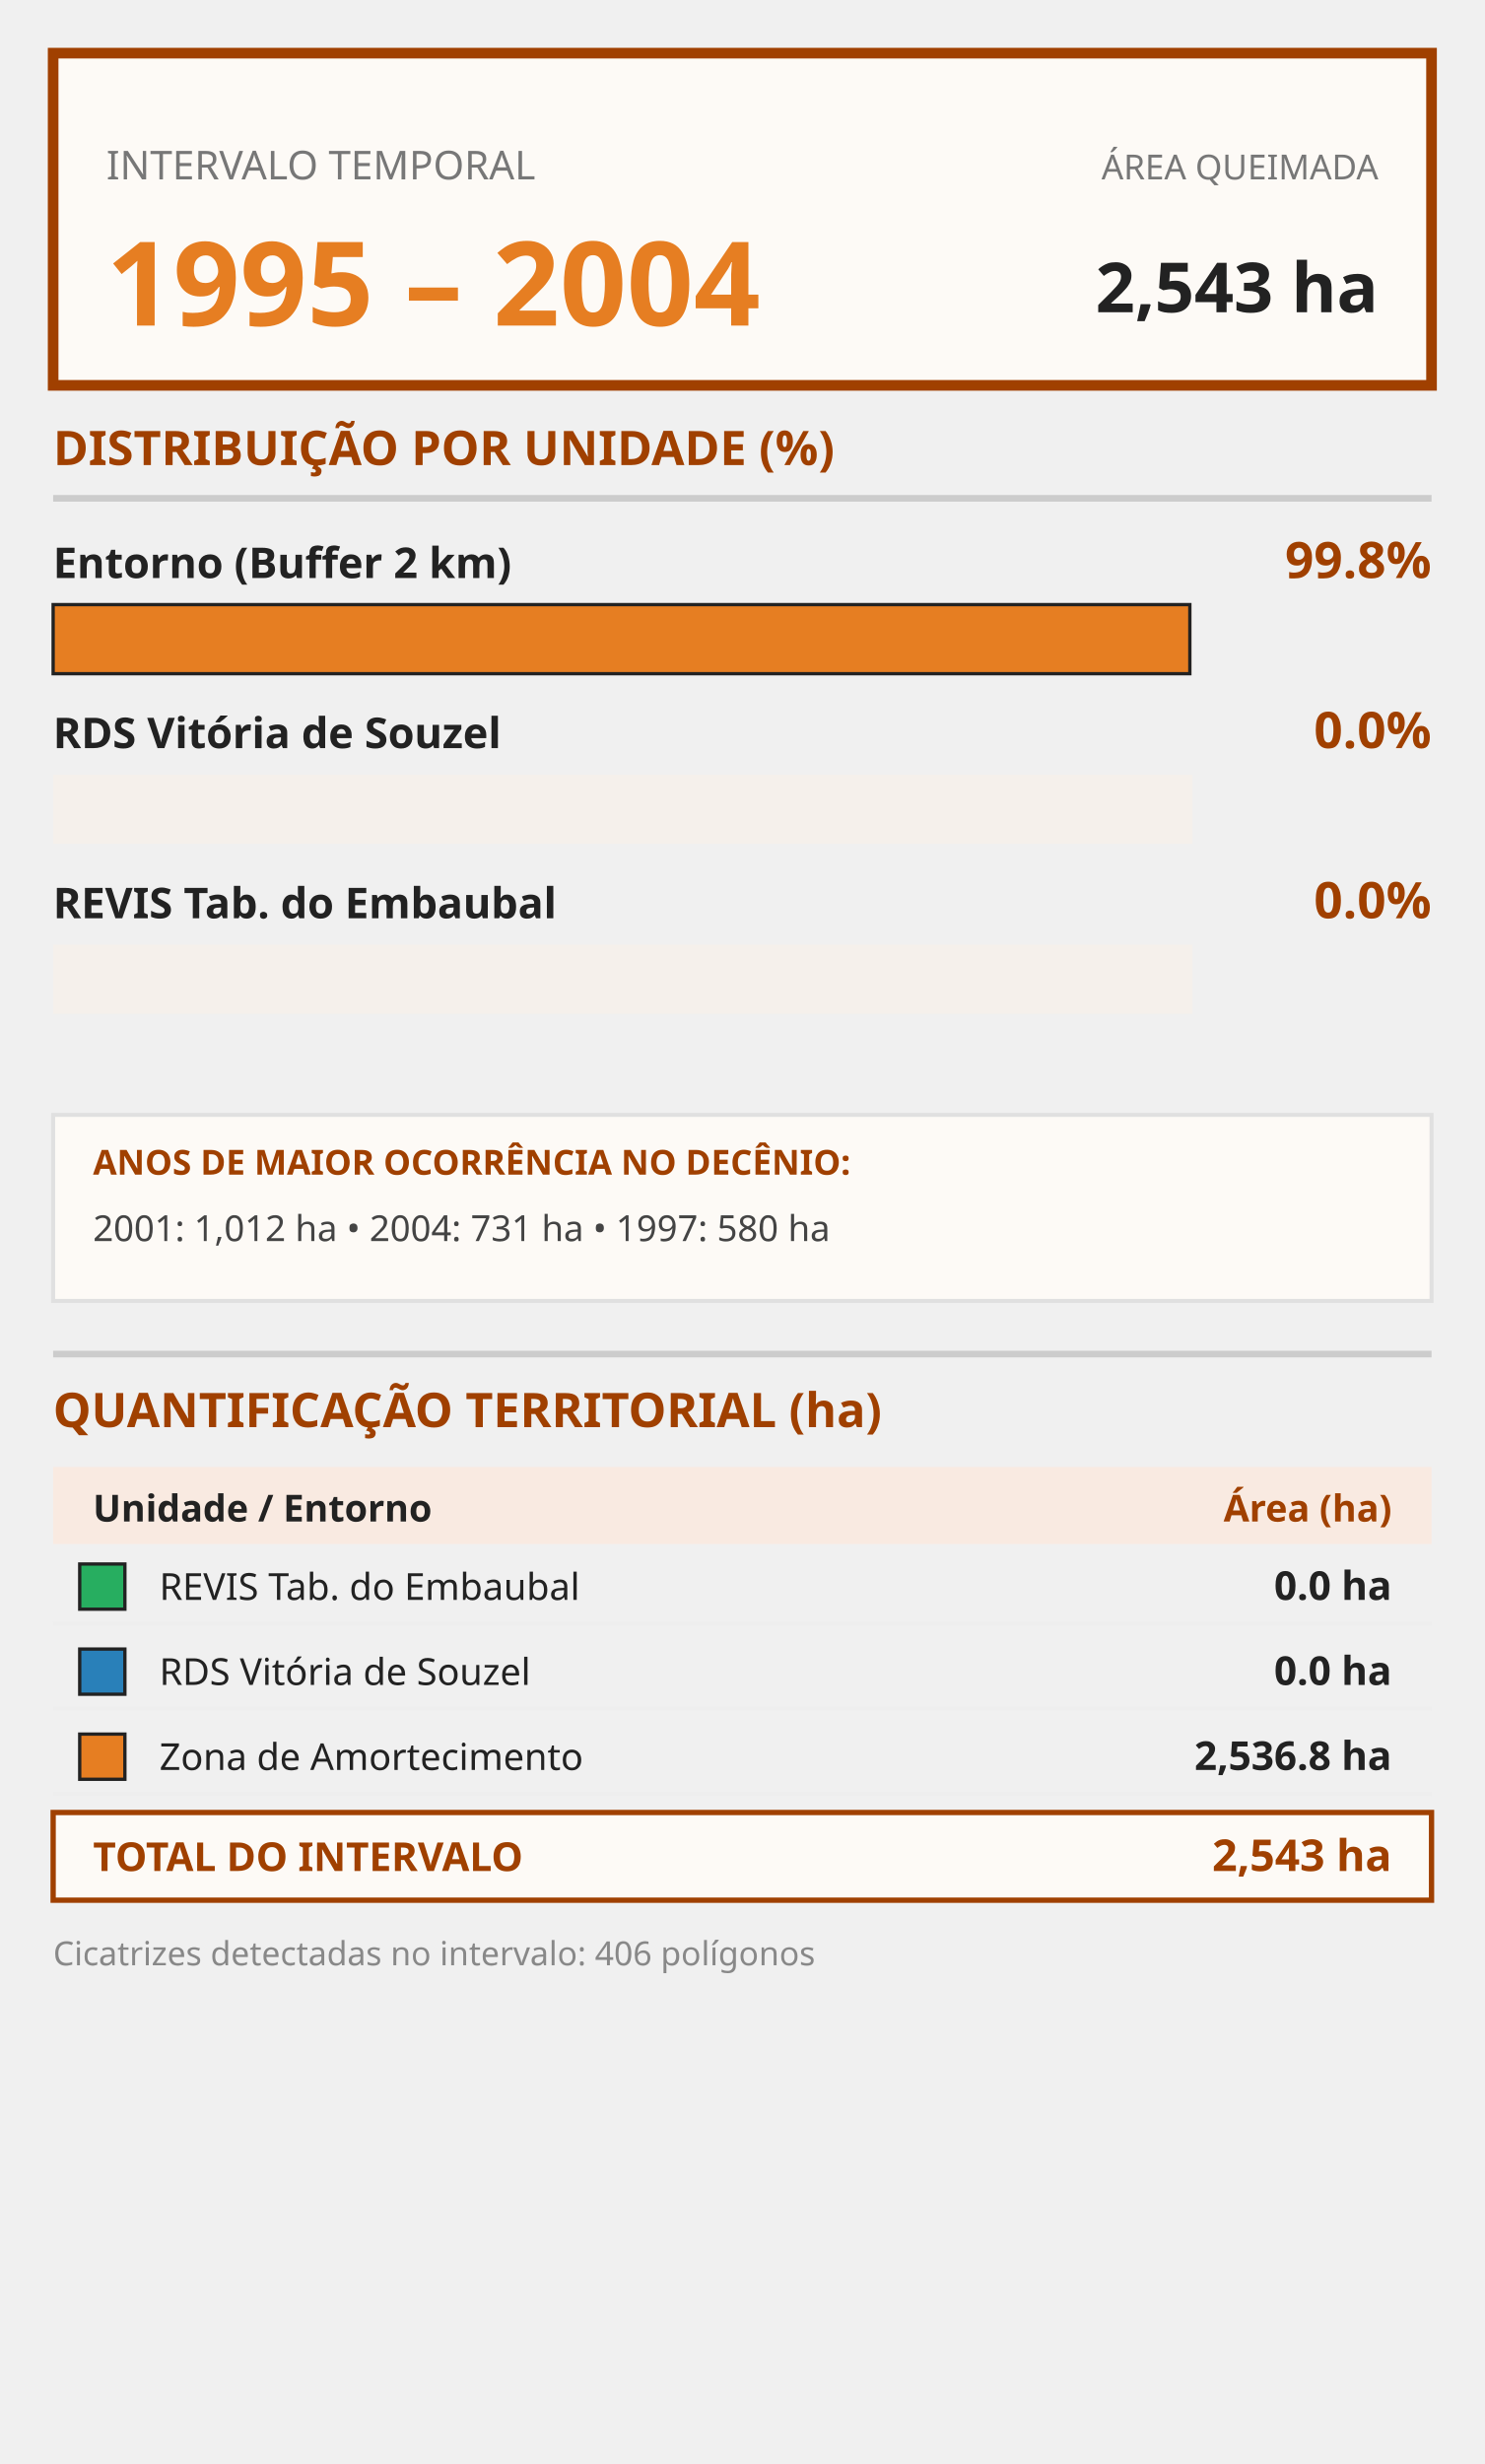
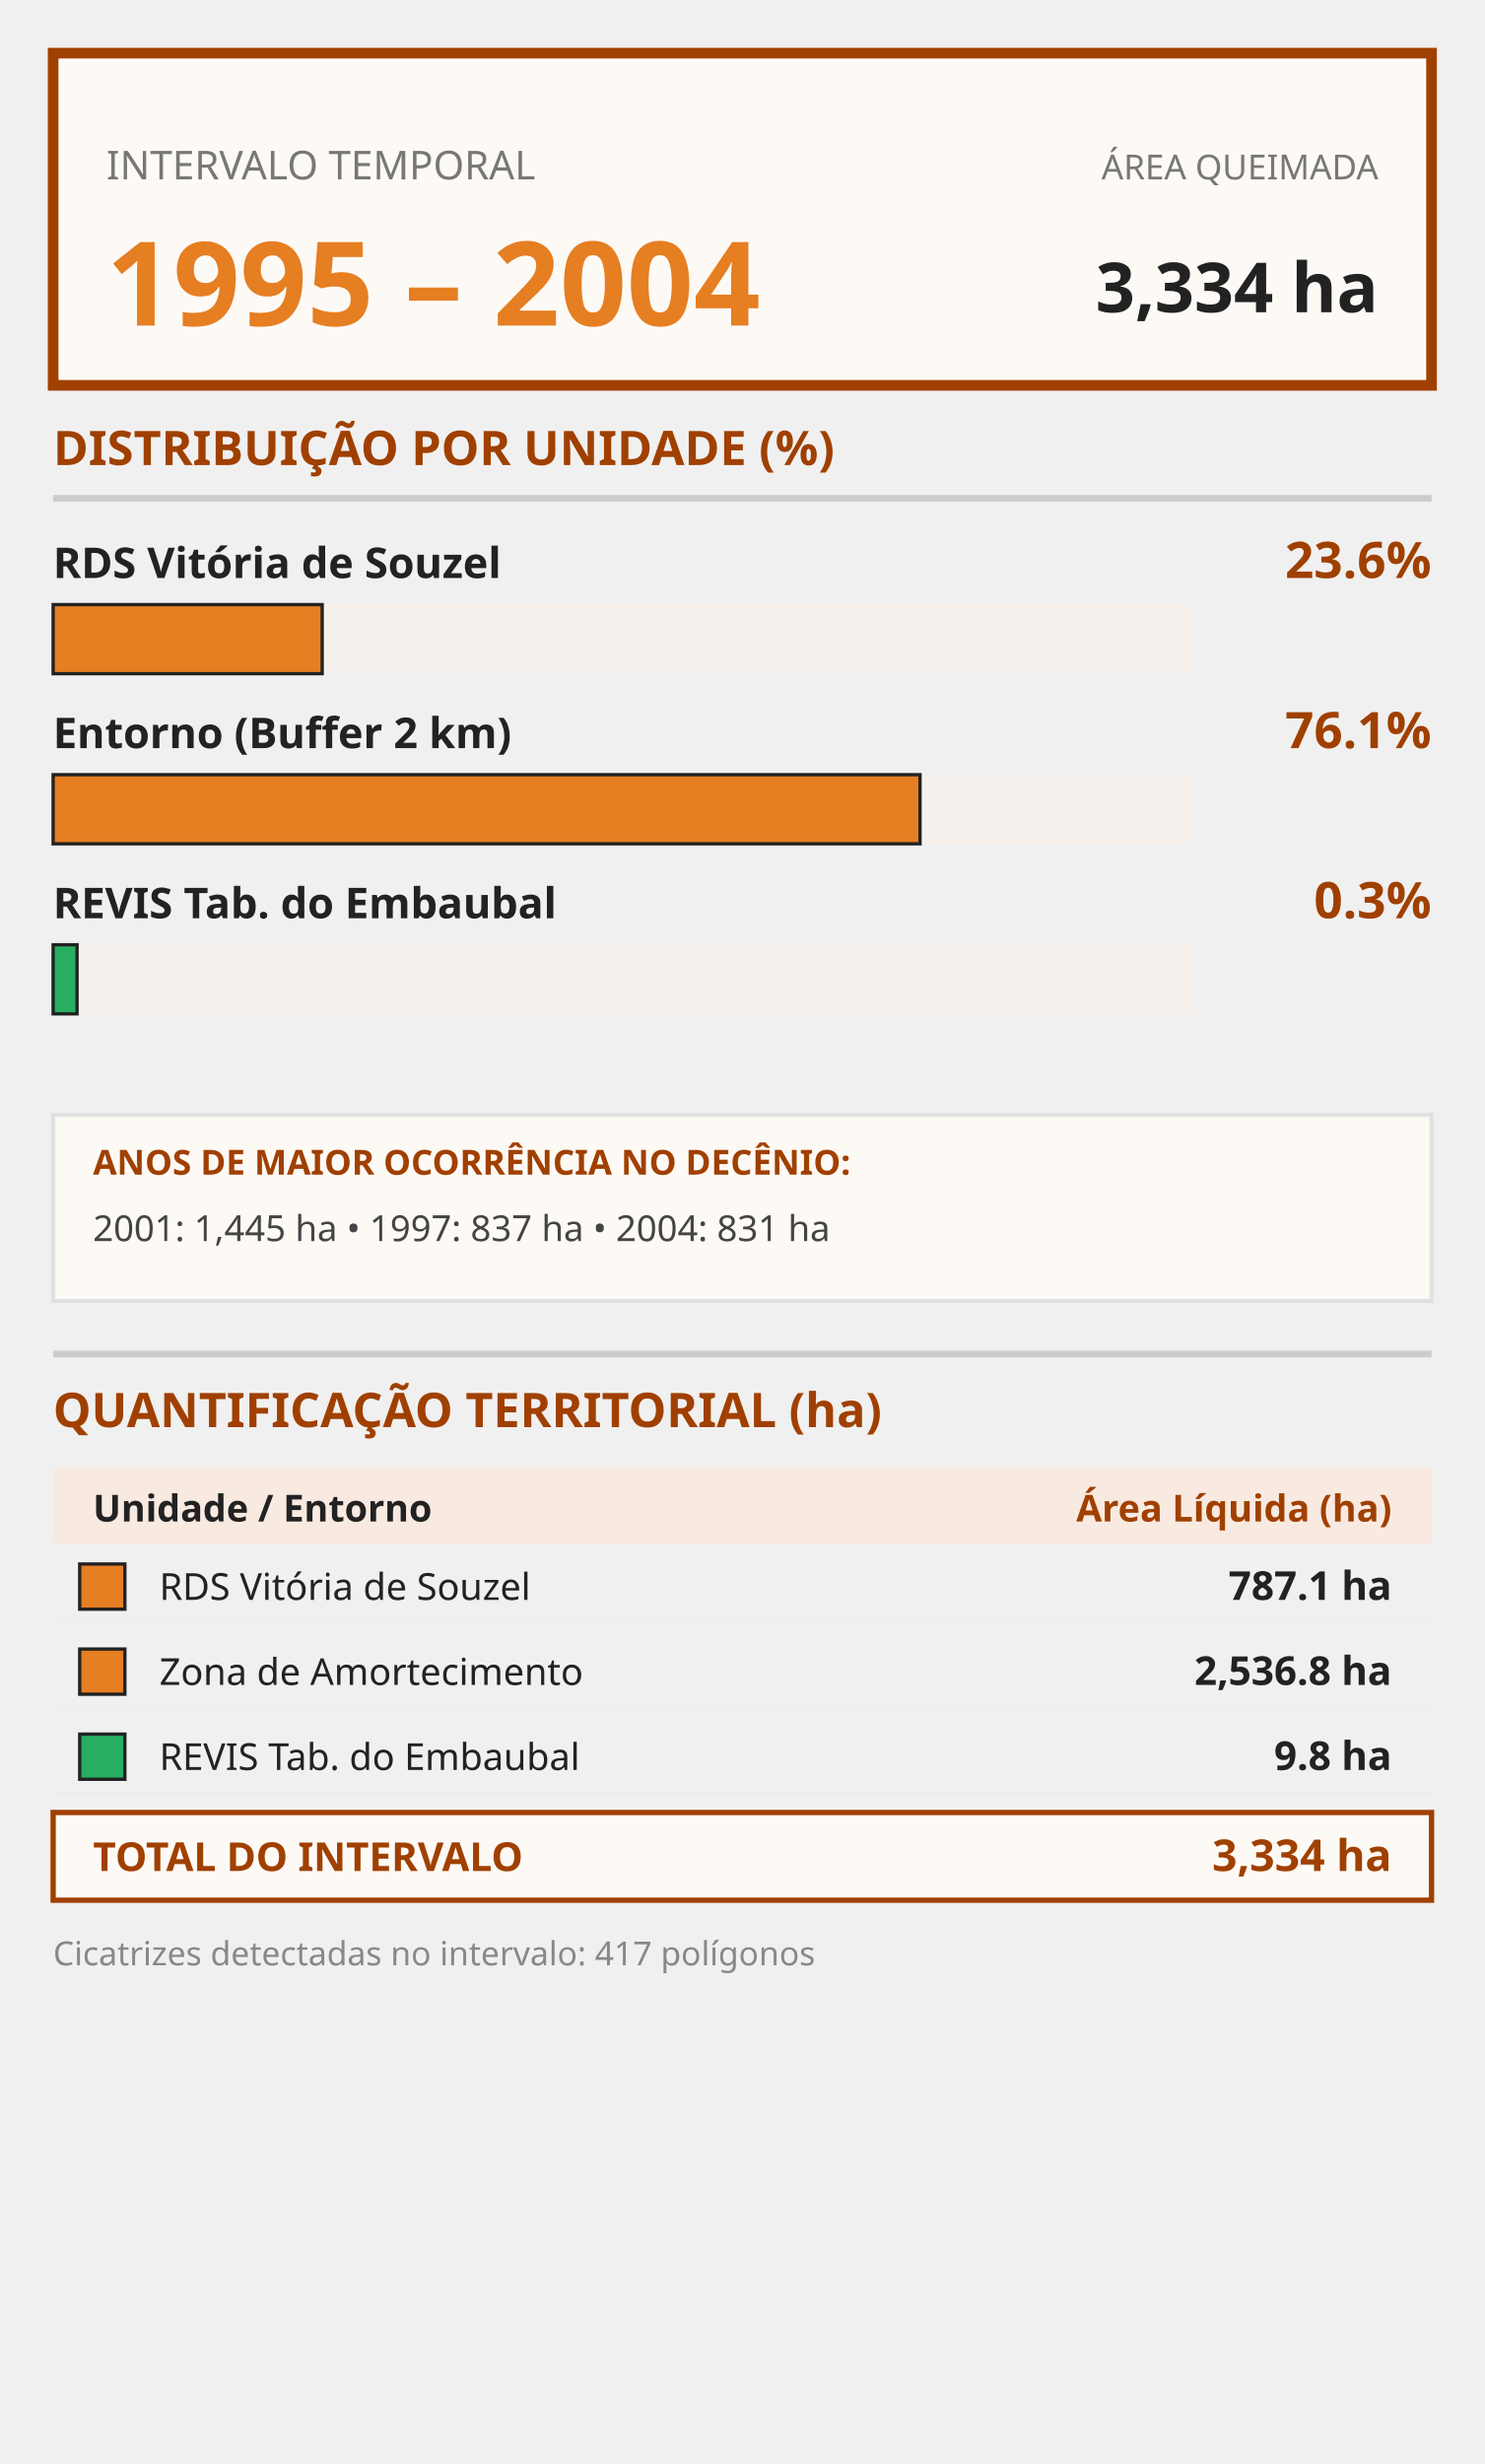
<svg xmlns="http://www.w3.org/2000/svg" width="111.752mm" height="185.429mm" viewBox="0 0 111.752 185.429">
  <rect x="0" y="0" width="111.752" height="185.429" fill="#ffffff" fill-opacity="0" />
  <rect x="4.0" y="4.0" width="103.752" height="25.0" fill="#fdfaf6" stroke="#a04000" stroke-width="0.8" rx="0" ry="0" />
  <text x="8.0" y="13.5" font-family="Segoe UI Variable Small Semibold, Segoe UI, sans-serif" font-size="3.0" fill="#777777">INTERVALO TEMPORAL</text>
  <text x="8.0" y="24.5" font-family="Segoe UI Variable Small Semibold, Segoe UI, sans-serif" font-size="8.8" font-weight="bold" fill="#e67e22">1995 – 2004</text>
  <text x="103.752" y="13.5" font-family="Segoe UI Variable Small Semibold, Segoe UI, sans-serif" font-size="2.6" fill="#777777" text-anchor="end">ÁREA QUEIMADA</text>
-   <text x="103.752" y="23.5" font-family="Segoe UI Variable Small Semibold, Segoe UI, sans-serif" font-size="5.2" font-weight="bold" fill="#222222" text-anchor="end">2,543 ha</text>
+   <text x="103.752" y="23.5" font-family="Segoe UI Variable Small Semibold, Segoe UI, sans-serif" font-size="5.2" font-weight="bold" fill="#222222" text-anchor="end">3,334 ha</text>
  <text x="4.0" y="35.00" font-family="Segoe UI Variable Small Semibold, Segoe UI, sans-serif" font-size="3.6" font-weight="bold" fill="#a04000">DISTRIBUIÇÃO POR UNIDADE (%)</text>
  <line x1="4.0" y1="37.50" x2="107.752" y2="37.50" stroke="#cccccc" stroke-width="0.5" />
-   <text x="4.0" y="43.50" font-family="Segoe UI Variable Small Semibold, Segoe UI, sans-serif" font-size="3.2" font-weight="bold" fill="#222222">Entorno (Buffer 2 km)</text>
-   <text x="107.752" y="43.50" font-family="Segoe UI Variable Small Semibold, Segoe UI, sans-serif" font-size="3.8" font-weight="bold" fill="#a04000" text-anchor="end">99.8%</text>
+   <text x="4.0" y="43.50" font-family="Segoe UI Variable Small Semibold, Segoe UI, sans-serif" font-size="3.2" font-weight="bold" fill="#222222">RDS Vitória de Souzel</text>
+   <text x="107.752" y="43.50" font-family="Segoe UI Variable Small Semibold, Segoe UI, sans-serif" font-size="3.8" font-weight="bold" fill="#a04000" text-anchor="end">23.6%</text>
  <rect x="4.0" y="45.50" width="85.75" height="5.2" fill="#f5f0eb" rx="0" ry="0" />
-   <rect x="4.0" y="45.50" width="85.56" height="5.2" fill="#e67e22" stroke="#222222" stroke-width="0.25" rx="0" ry="0" />
-   <text x="4.0" y="56.30" font-family="Segoe UI Variable Small Semibold, Segoe UI, sans-serif" font-size="3.2" font-weight="bold" fill="#222222">RDS Vitória de Souzel</text>
-   <text x="107.752" y="56.30" font-family="Segoe UI Variable Small Semibold, Segoe UI, sans-serif" font-size="3.8" font-weight="bold" fill="#a04000" text-anchor="end">0.0%</text>
+   <rect x="4.0" y="45.50" width="20.25" height="5.2" fill="#e67e22" stroke="#222222" stroke-width="0.25" rx="0" ry="0" />
+   <text x="4.0" y="56.30" font-family="Segoe UI Variable Small Semibold, Segoe UI, sans-serif" font-size="3.2" font-weight="bold" fill="#222222">Entorno (Buffer 2 km)</text>
+   <text x="107.752" y="56.30" font-family="Segoe UI Variable Small Semibold, Segoe UI, sans-serif" font-size="3.8" font-weight="bold" fill="#a04000" text-anchor="end">76.1%</text>
  <rect x="4.0" y="58.30" width="85.75" height="5.2" fill="#f5f0eb" rx="0" ry="0" />
+   <rect x="4.0" y="58.30" width="65.25" height="5.2" fill="#e67e22" stroke="#222222" stroke-width="0.25" rx="0" ry="0" />
  <text x="4.0" y="69.10" font-family="Segoe UI Variable Small Semibold, Segoe UI, sans-serif" font-size="3.2" font-weight="bold" fill="#222222">REVIS Tab. do Embaubal</text>
-   <text x="107.752" y="69.10" font-family="Segoe UI Variable Small Semibold, Segoe UI, sans-serif" font-size="3.8" font-weight="bold" fill="#a04000" text-anchor="end">0.0%</text>
+   <text x="107.752" y="69.10" font-family="Segoe UI Variable Small Semibold, Segoe UI, sans-serif" font-size="3.8" font-weight="bold" fill="#a04000" text-anchor="end">0.3%</text>
  <rect x="4.0" y="71.10" width="85.75" height="5.2" fill="#f5f0eb" rx="0" ry="0" />
+   <rect x="4.0" y="71.10" width="1.80" height="5.2" fill="#27ae60" stroke="#222222" stroke-width="0.25" rx="0" ry="0" />
  <rect x="4.0" y="83.90" width="103.752" height="14.0" fill="#fdfaf6" stroke="#e0e0e0" stroke-width="0.3" />
  <text x="7.0" y="88.40" font-family="Segoe UI Variable Small Semibold, Segoe UI, sans-serif" font-size="2.6" font-weight="bold" fill="#a04000">ANOS DE MAIOR OCORRÊNCIA NO DECÊNIO:</text>
-   <text x="7.0" y="93.40" font-family="Segoe UI Variable Small Semibold, Segoe UI, sans-serif" font-size="2.7" fill="#444444">2001: 1,012 ha • 2004: 731 ha • 1997: 580 ha</text>
+   <text x="7.0" y="93.40" font-family="Segoe UI Variable Small Semibold, Segoe UI, sans-serif" font-size="2.7" fill="#444444">2001: 1,445 ha • 1997: 837 ha • 2004: 831 ha</text>
  <line x1="4.0" y1="101.90" x2="107.752" y2="101.90" stroke="#cccccc" stroke-width="0.5" />
  <text x="4.0" y="107.40" font-family="Segoe UI Variable Small Semibold, Segoe UI, sans-serif" font-size="3.6" font-weight="bold" fill="#a04000">QUANTIFICAÇÃO TERRITORIAL (ha)</text>
  <rect x="4.0" y="110.40" width="103.752" height="5.8" fill="#f9eae1" rx="0" ry="0" />
  <text x="7.0" y="114.50" font-family="Segoe UI Variable Small Semibold, Segoe UI, sans-serif" font-size="2.8" font-weight="bold" fill="#222222">Unidade / Entorno</text>
-   <text x="104.752" y="114.50" font-family="Segoe UI Variable Small Semibold, Segoe UI, sans-serif" font-size="2.8" font-weight="bold" fill="#a04000" text-anchor="end">Área (ha)</text>
-   <rect x="6.0" y="117.70" width="3.4" height="3.4" fill="#27ae60" stroke="#222222" stroke-width="0.25" rx="0" ry="0" />
-   <text x="12.0" y="120.40" font-family="Segoe UI Variable Small Semibold, Segoe UI, sans-serif" font-size="2.8" fill="#222222">REVIS Tab. do Embaubal</text>
-   <text x="104.752" y="120.40" font-family="Segoe UI Variable Small Semibold, Segoe UI, sans-serif" font-size="3.0" font-weight="bold" fill="#222222" text-anchor="end">0.0 ha</text>
+   <text x="104.752" y="114.50" font-family="Segoe UI Variable Small Semibold, Segoe UI, sans-serif" font-size="2.8" font-weight="bold" fill="#a04000" text-anchor="end">Área Líquida (ha)</text>
+   <rect x="6.0" y="117.70" width="3.4" height="3.4" fill="#e67e22" stroke="#222222" stroke-width="0.25" rx="0" ry="0" />
+   <text x="12.0" y="120.40" font-family="Segoe UI Variable Small Semibold, Segoe UI, sans-serif" font-size="2.8" fill="#222222">RDS Vitória de Souzel</text>
+   <text x="104.752" y="120.40" font-family="Segoe UI Variable Small Semibold, Segoe UI, sans-serif" font-size="3.0" font-weight="bold" fill="#222222" text-anchor="end">787.1 ha</text>
  <line x1="4.0" y1="122.20" x2="107.752" y2="122.20" stroke="#eeeeee" stroke-width="0.3" />
-   <rect x="6.0" y="124.10" width="3.4" height="3.4" fill="#2980b9" stroke="#222222" stroke-width="0.25" rx="0" ry="0" />
-   <text x="12.0" y="126.80" font-family="Segoe UI Variable Small Semibold, Segoe UI, sans-serif" font-size="2.8" fill="#222222">RDS Vitória de Souzel</text>
-   <text x="104.752" y="126.80" font-family="Segoe UI Variable Small Semibold, Segoe UI, sans-serif" font-size="3.0" font-weight="bold" fill="#222222" text-anchor="end">0.0 ha</text>
+   <rect x="6.0" y="124.10" width="3.4" height="3.4" fill="#e67e22" stroke="#222222" stroke-width="0.25" rx="0" ry="0" />
+   <text x="12.0" y="126.80" font-family="Segoe UI Variable Small Semibold, Segoe UI, sans-serif" font-size="2.8" fill="#222222">Zona de Amortecimento</text>
+   <text x="104.752" y="126.80" font-family="Segoe UI Variable Small Semibold, Segoe UI, sans-serif" font-size="3.0" font-weight="bold" fill="#222222" text-anchor="end">2,536.8 ha</text>
  <line x1="4.0" y1="128.60" x2="107.752" y2="128.60" stroke="#eeeeee" stroke-width="0.3" />
-   <rect x="6.0" y="130.50" width="3.4" height="3.4" fill="#e67e22" stroke="#222222" stroke-width="0.25" rx="0" ry="0" />
-   <text x="12.0" y="133.20" font-family="Segoe UI Variable Small Semibold, Segoe UI, sans-serif" font-size="2.8" fill="#222222">Zona de Amortecimento</text>
-   <text x="104.752" y="133.20" font-family="Segoe UI Variable Small Semibold, Segoe UI, sans-serif" font-size="3.0" font-weight="bold" fill="#222222" text-anchor="end">2,536.8 ha</text>
+   <rect x="6.0" y="130.50" width="3.4" height="3.4" fill="#27ae60" stroke="#222222" stroke-width="0.25" rx="0" ry="0" />
+   <text x="12.0" y="133.20" font-family="Segoe UI Variable Small Semibold, Segoe UI, sans-serif" font-size="2.8" fill="#222222">REVIS Tab. do Embaubal</text>
+   <text x="104.752" y="133.20" font-family="Segoe UI Variable Small Semibold, Segoe UI, sans-serif" font-size="3.0" font-weight="bold" fill="#222222" text-anchor="end">9.8 ha</text>
  <line x1="4.0" y1="135.00" x2="107.752" y2="135.00" stroke="#eeeeee" stroke-width="0.3" />
  <rect x="4.0" y="136.40" width="103.752" height="6.6" fill="#fdfaf6" stroke="#a04000" stroke-width="0.4" rx="0" ry="0" />
  <text x="7.0" y="140.80" font-family="Segoe UI Variable Small Semibold, Segoe UI, sans-serif" font-size="3.0" font-weight="bold" fill="#a04000">TOTAL DO INTERVALO</text>
-   <text x="104.752" y="140.80" font-family="Segoe UI Variable Small Semibold, Segoe UI, sans-serif" font-size="3.3" font-weight="bold" fill="#a04000" text-anchor="end">2,543 ha</text>
-   <text x="4.0" y="147.90" font-family="Segoe UI Variable Small Semibold, Segoe UI, sans-serif" font-size="2.5" fill="#888888">Cicatrizes detectadas no intervalo: 406 polígonos</text>
+   <text x="104.752" y="140.80" font-family="Segoe UI Variable Small Semibold, Segoe UI, sans-serif" font-size="3.3" font-weight="bold" fill="#a04000" text-anchor="end">3,334 ha</text>
+   <text x="4.0" y="147.90" font-family="Segoe UI Variable Small Semibold, Segoe UI, sans-serif" font-size="2.5" fill="#888888">Cicatrizes detectadas no intervalo: 417 polígonos</text>
</svg>
